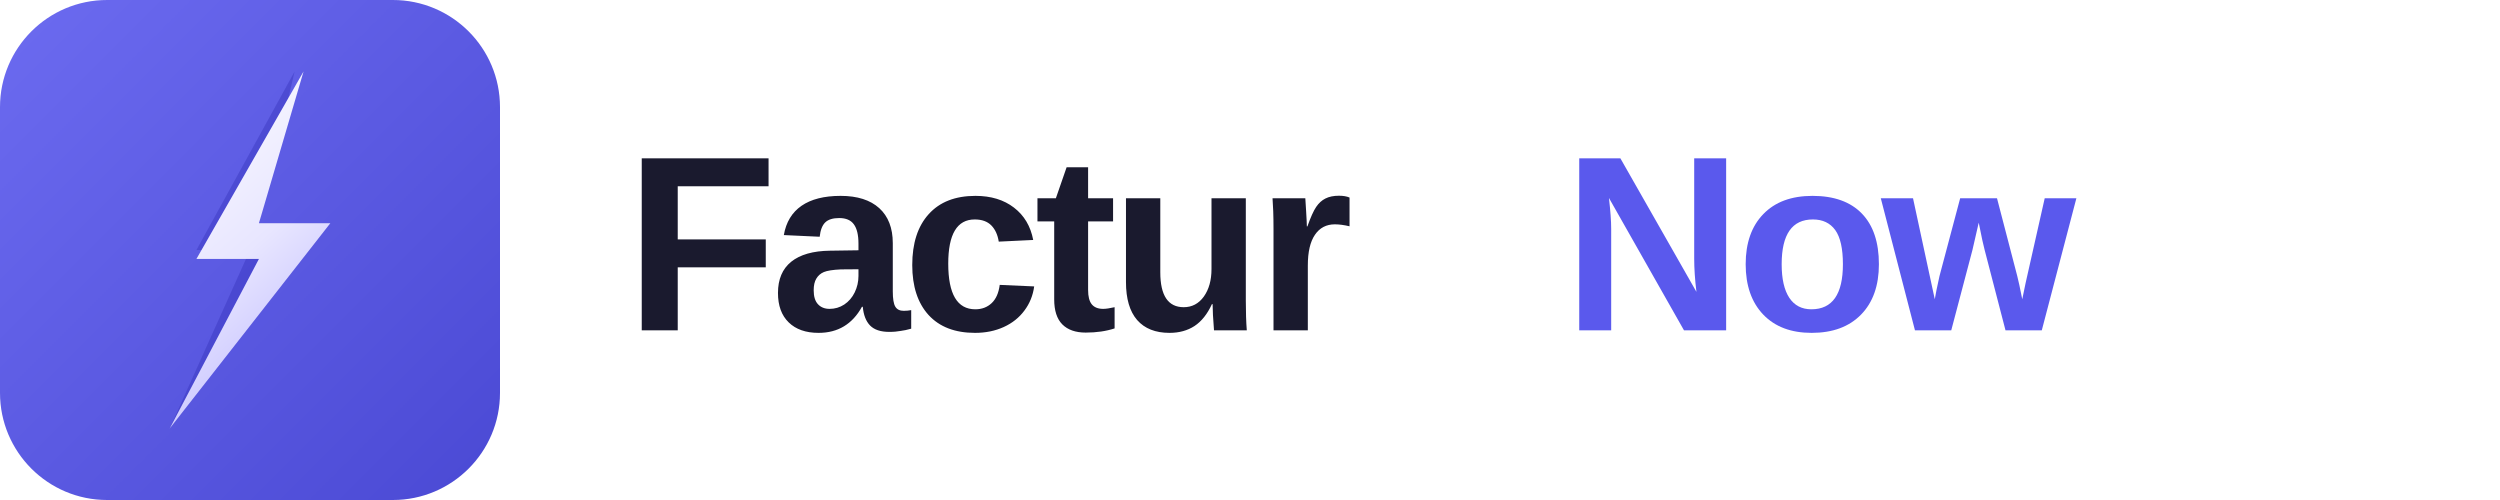
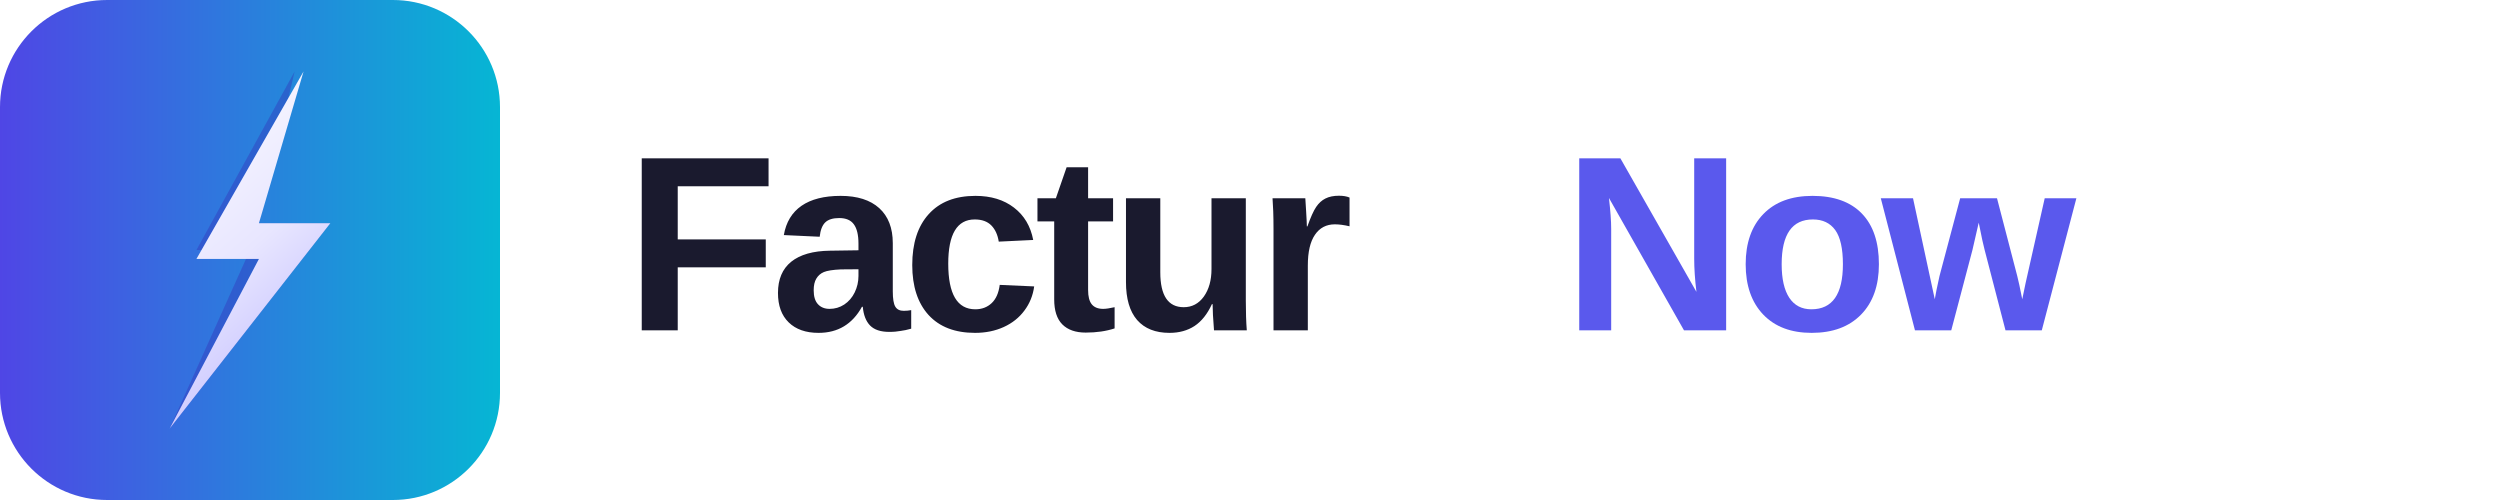
<svg xmlns="http://www.w3.org/2000/svg" viewBox="0 0 280 56" width="280" height="56">
  <defs>
-     <linearGradient id="bg" x1="0" y1="0" x2="1" y2="1">
-       <stop offset="0%" stop-color="#6C6BF0" />
-       <stop offset="100%" stop-color="#4A49D4" />
+     <linearGradient id="bg" x1="0" y1="0" x2="1" y2="0">
+       <stop offset="0%" stop-color="#4F46E5" />
+       <stop offset="100%" stop-color="#06B6D4" />
    </linearGradient>
    <linearGradient id="bolt" x1="0" y1="0" x2="0.4" y2="1">
      <stop offset="0%" stop-color="#FFFFFF" />
      <stop offset="60%" stop-color="#E8E6FF" />
      <stop offset="100%" stop-color="#C4C0FF" />
    </linearGradient>
  </defs>
  <rect width="56" height="56" rx="12" fill="url(#bg)" />
  <polygon points="33,8 22,28 28,28 19,48 37,25 29,25" fill="#3330B8" opacity="0.4" />
  <polygon points="34,8 22,29 29,29 19,48 37,25 29,25" fill="url(#bolt)" />
  <text x="70" y="37" font-family="'Helvetica Neue', Arial, sans-serif" font-size="28" font-weight="800" letter-spacing="-0.8" fill="#1a1a2e">Factur</text>
  <text x="175" y="37" font-family="'Helvetica Neue', Arial, sans-serif" font-size="28" font-weight="800" letter-spacing="-0.8" fill="#5A59ED">Now</text>
</svg>
